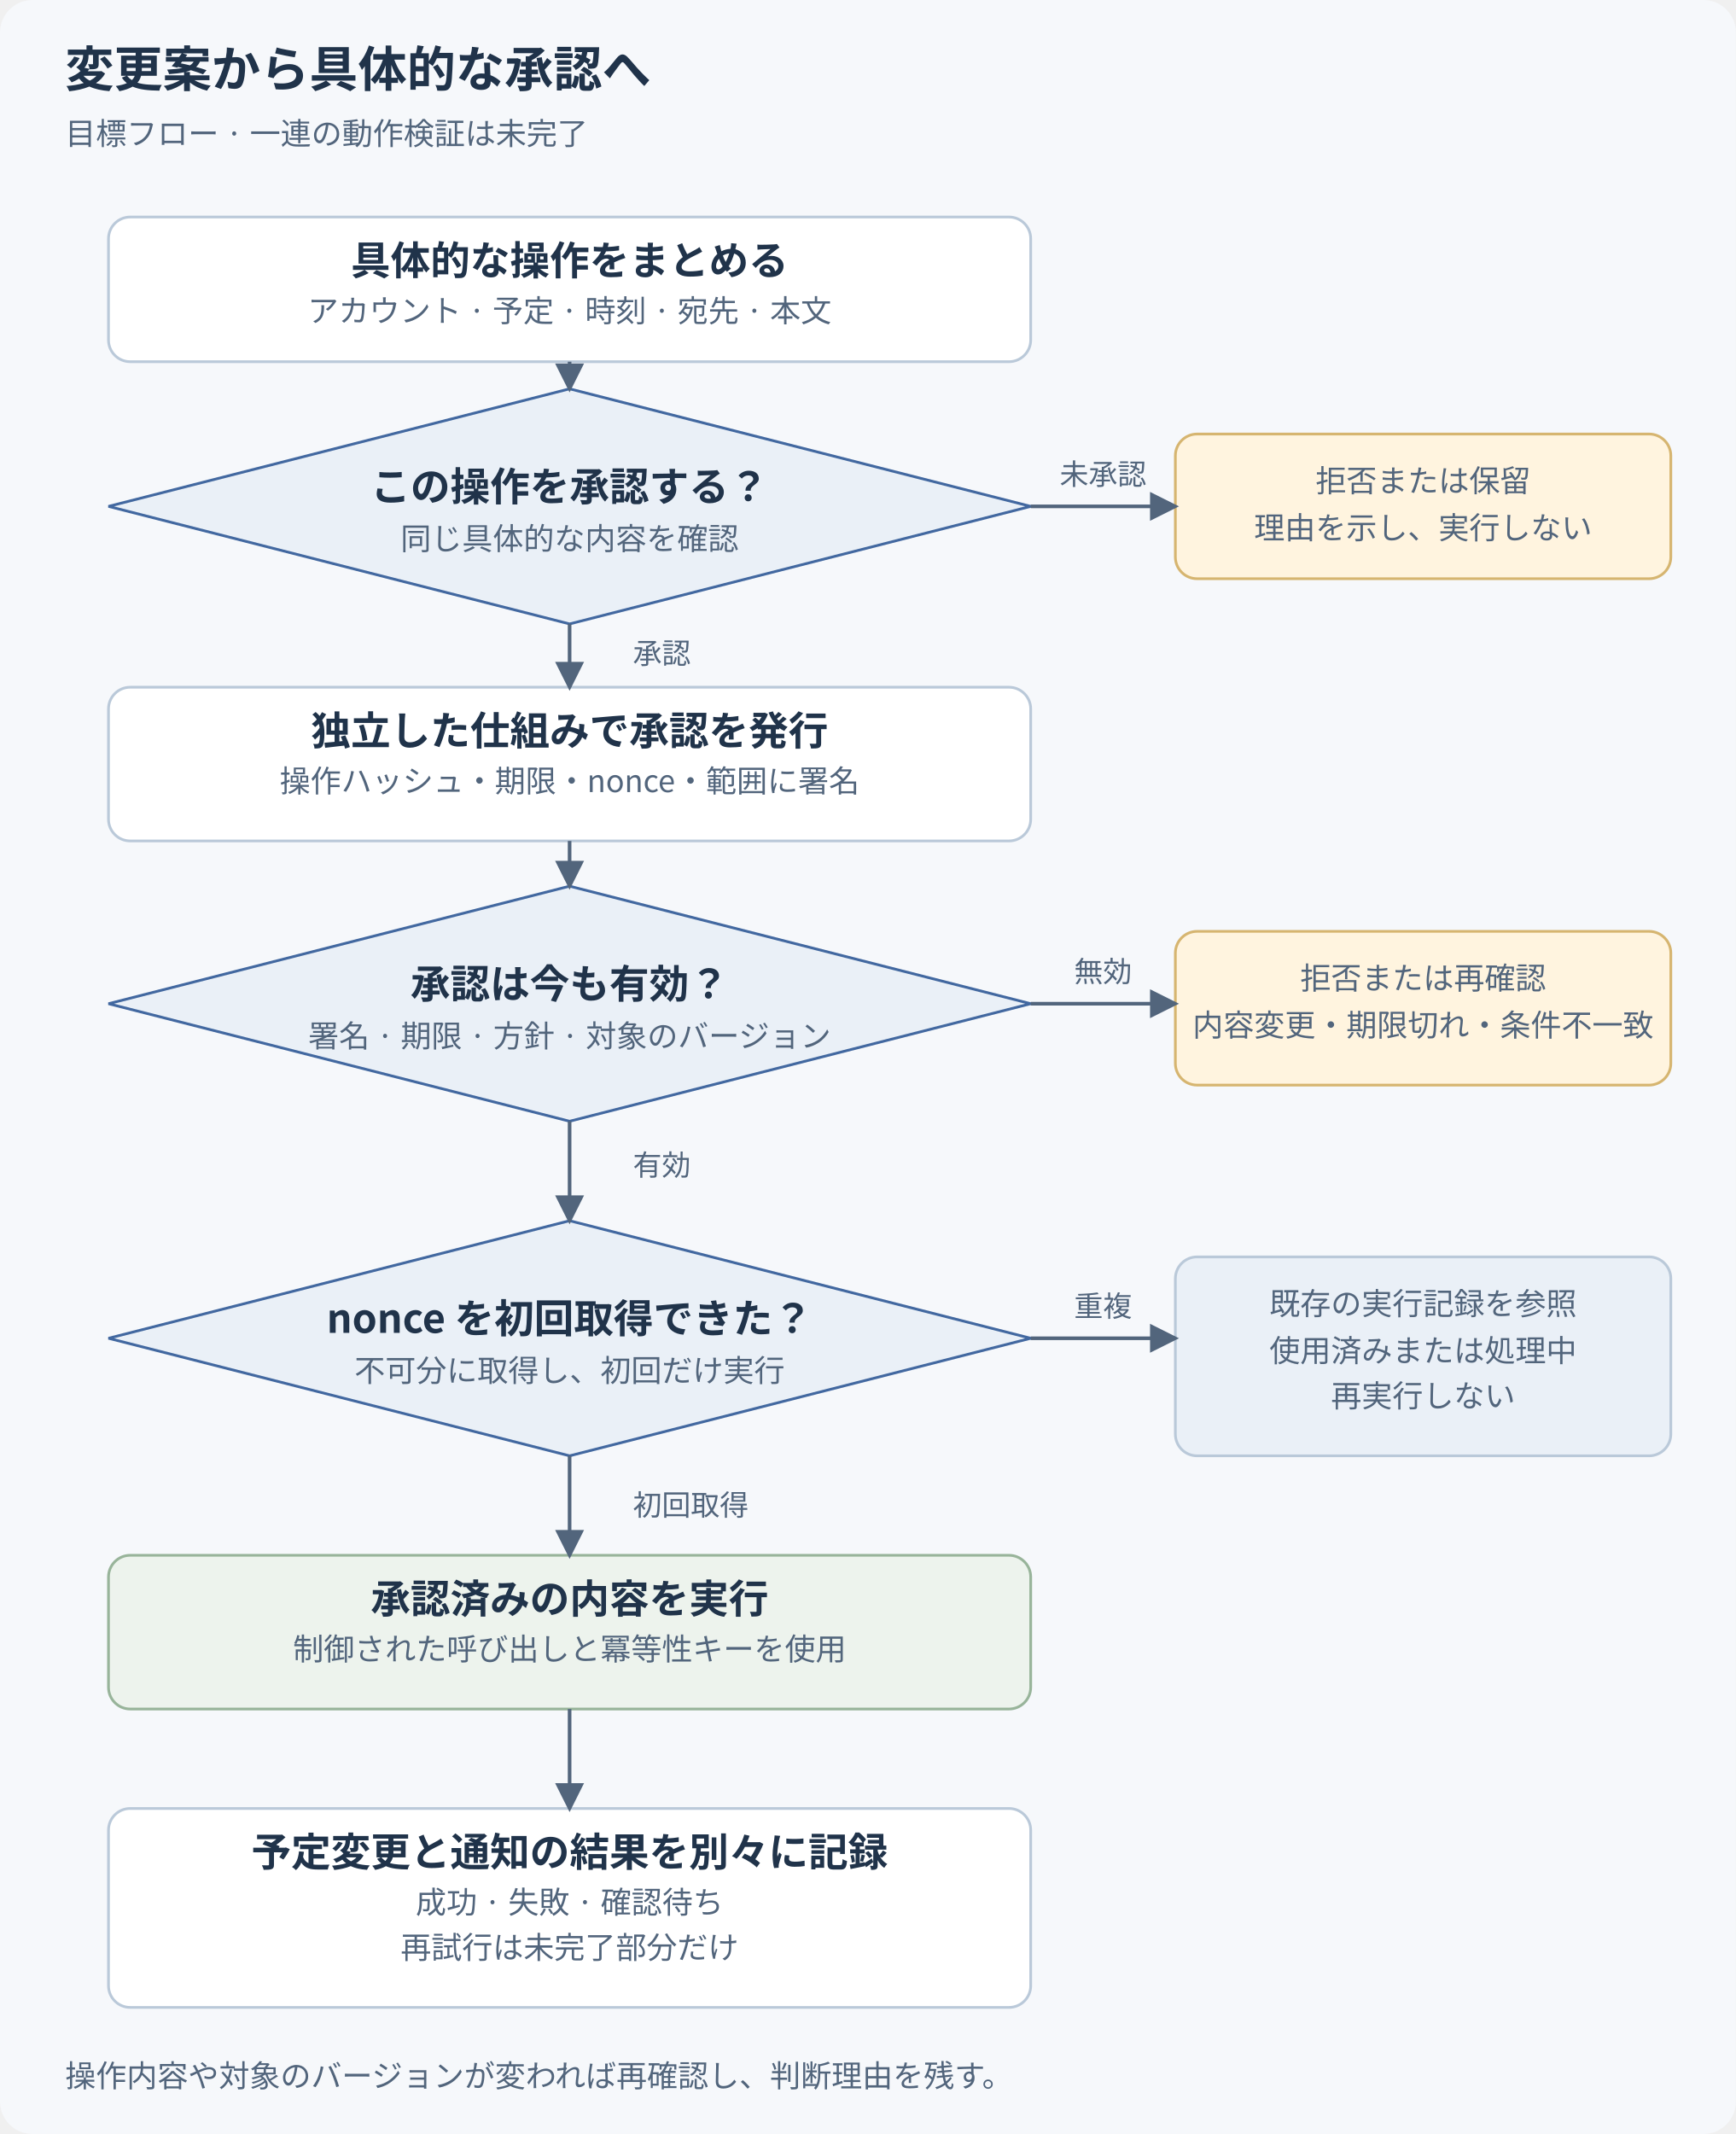
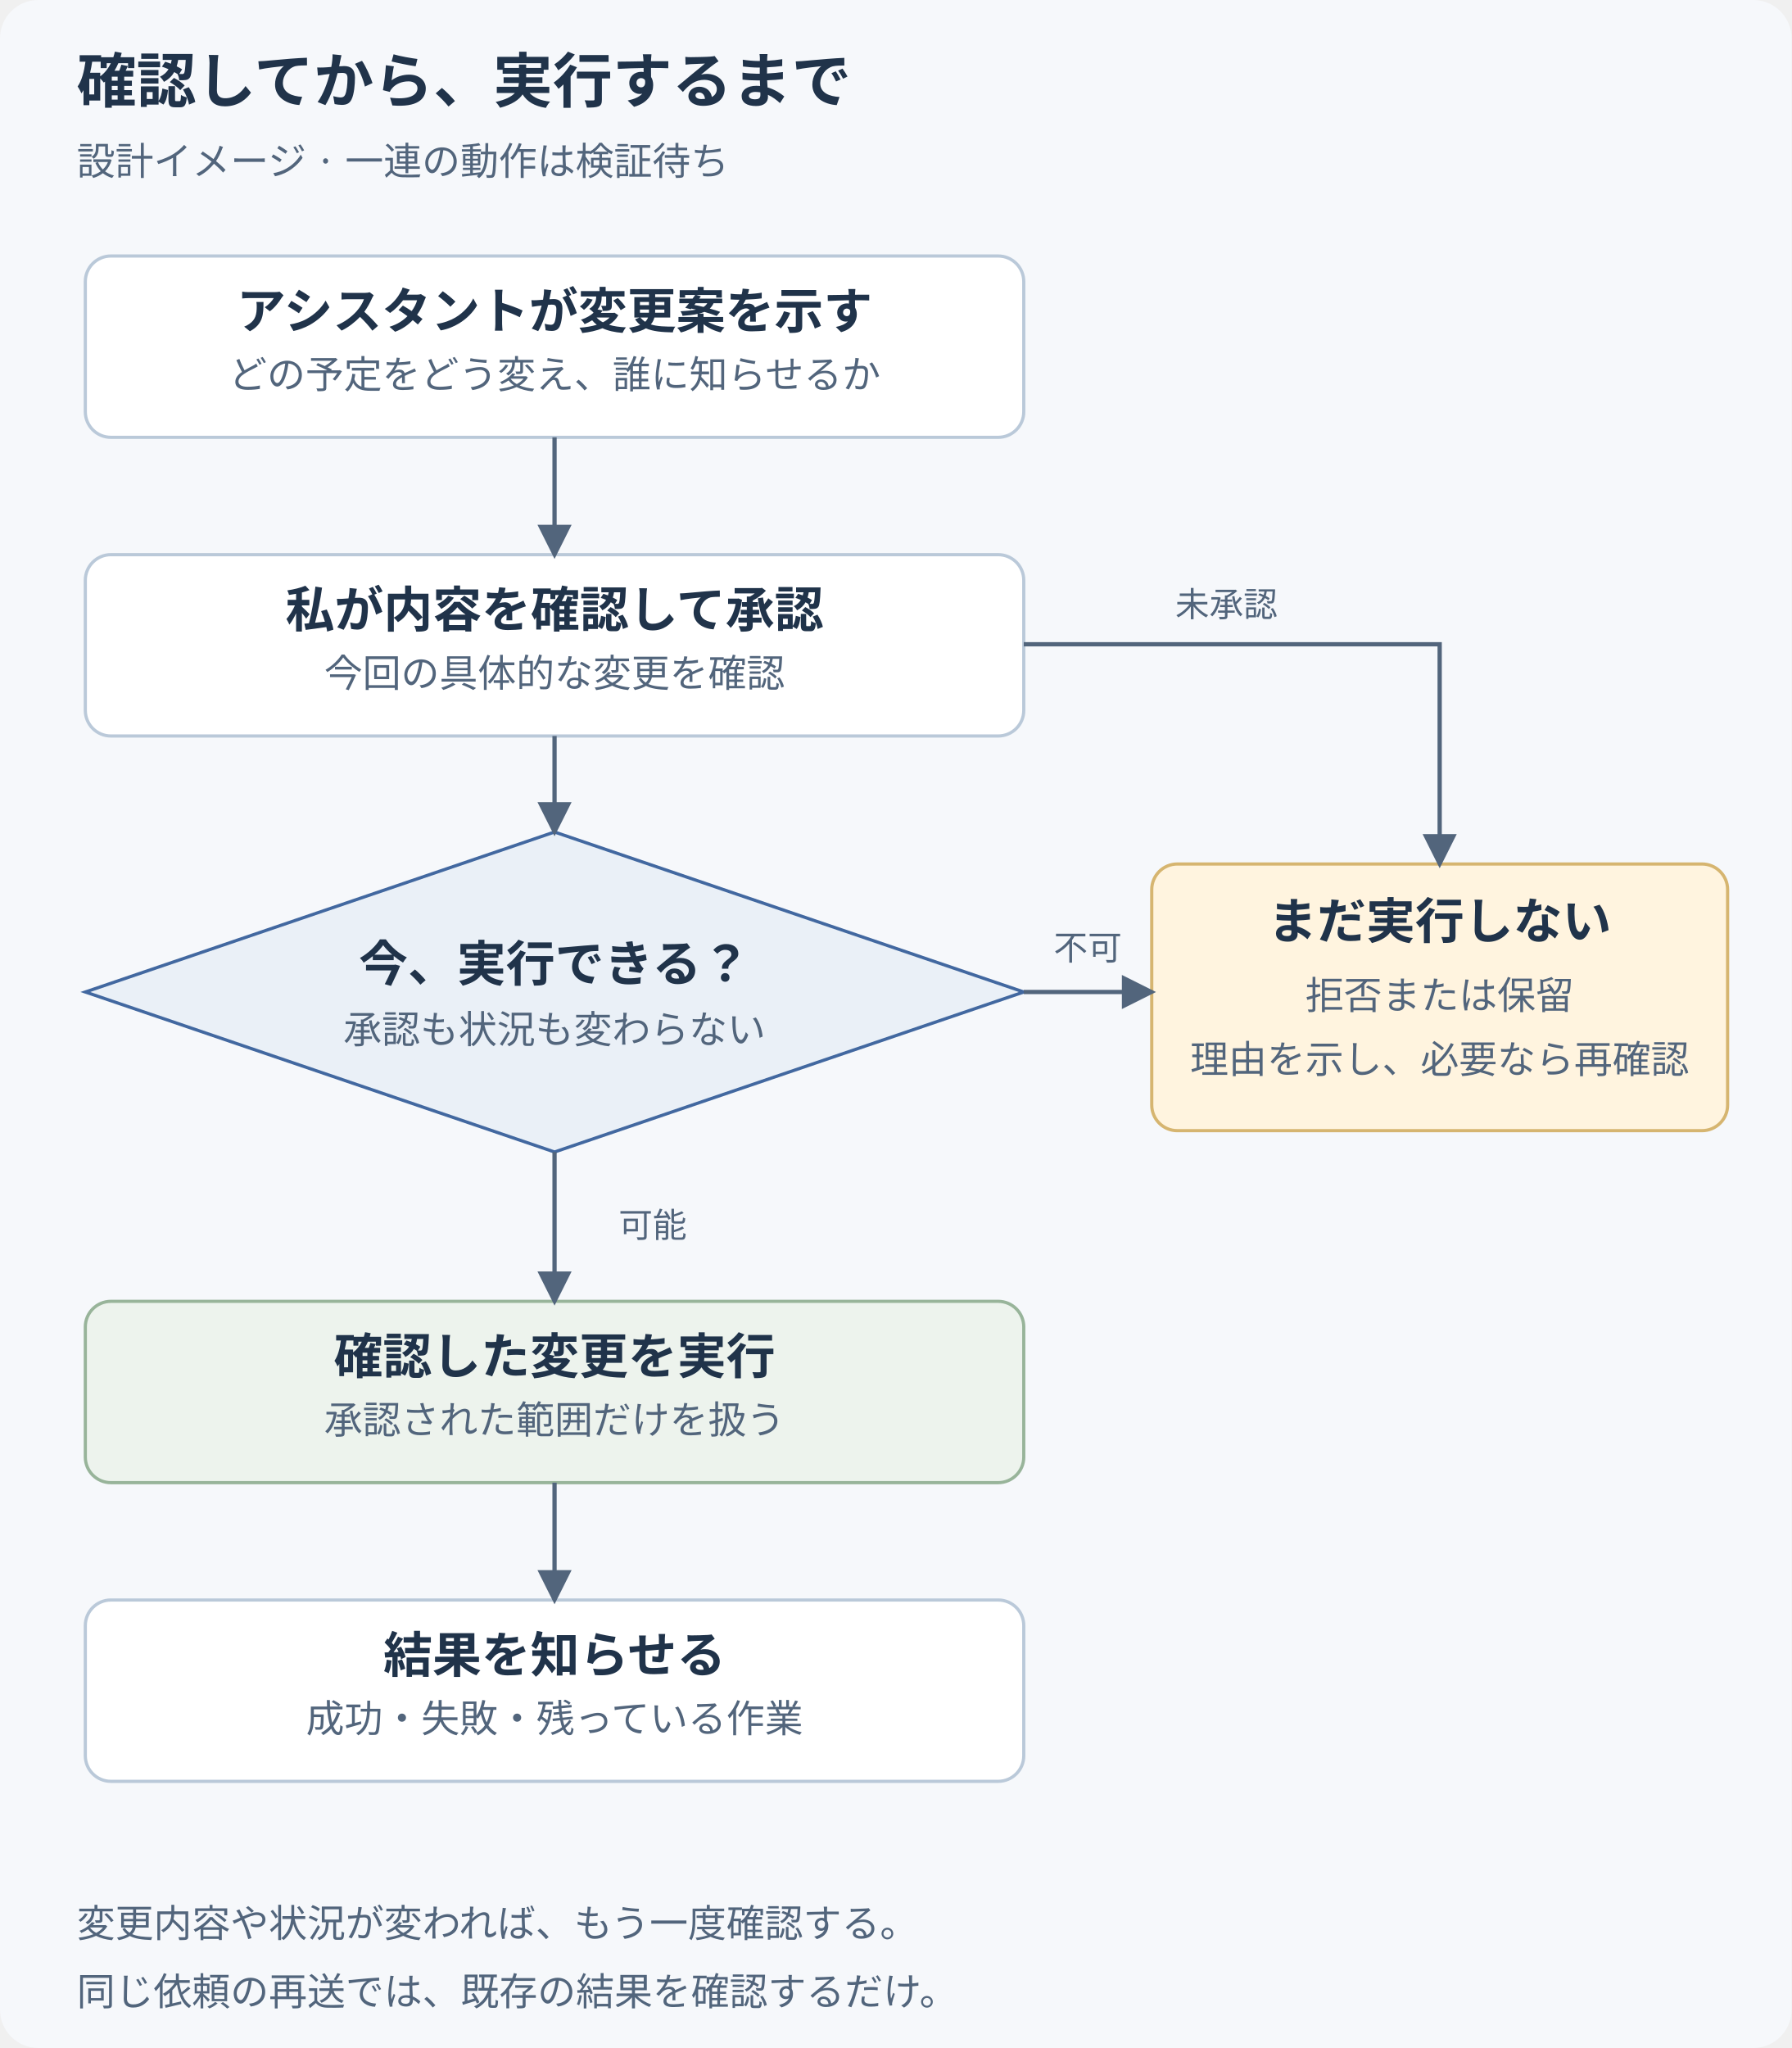
- <svg xmlns="http://www.w3.org/2000/svg" width="960" height="1180" viewBox="0 0 960 1180" role="img" aria-labelledby="title desc" xml:lang="ja">
+ <svg xmlns="http://www.w3.org/2000/svg" width="840" height="960" viewBox="0 0 840 960" role="img" aria-labelledby="title desc" xml:lang="ja">
  <defs>
    <marker id="arrow" markerWidth="8" markerHeight="8" refX="7" refY="4" orient="auto">
      <path d="M0 0L8 4L0 8Z" fill="#52657c" />
    </marker>
-     <style>text{font-family:"Noto Sans CJK JP",sans-serif;fill:#20334a} .title{font-size:27px;font-weight:700} .label{font-size:22px;font-weight:600} .sub{font-size:17px;fill:#52657c} .edge{fill:none;stroke:#52657c;stroke-width:2;marker-end:url(#arrow)} .tag{font-size:16px;fill:#52657c}</style>
+     <style>text{font-family:"Noto Sans CJK JP",sans-serif;fill:#20334a} .title{font-size:28px;font-weight:700} .label{font-size:23px;font-weight:600} .sub{font-size:18px;fill:#52657c} .edge{fill:none;stroke:#52657c;stroke-width:2;marker-end:url(#arrow)} .tag{font-size:16px;fill:#52657c}</style>
  </defs>
-   <rect width="960" height="1180" rx="18" fill="#f6f8fb" />
-   <text x="36" y="48" class="title" id="text0">変更案から具体的な承認へ</text>
-   <text x="36" y="80" class="sub" id="text1">目標フロー · 一連の動作検証は未完了</text>
-   <rect x="60" y="120" width="510" height="80" rx="12" fill="#fff" stroke="#bac9d9" stroke-width="1.5" />
-   <text x="315.0" y="152" text-anchor="middle" class="label" id="text2">具体的な操作をまとめる</text>
-   <text x="315.0" y="178" text-anchor="middle" class="sub" id="text3">アカウント · 予定 · 時刻 · 宛先 · 本文</text>
-   <path d="M315 215L570 280L315 345L60 280Z" fill="#eaf0f7" stroke="#4268a0" stroke-width="1.5" />
-   <text x="315" y="277" text-anchor="middle" class="label" id="text4">この操作を承認する？</text>
-   <text x="315" y="304" text-anchor="middle" class="sub" id="text5">同じ具体的な内容を確認</text>
-   <rect x="60" y="380" width="510" height="85" rx="12" fill="#fff" stroke="#bac9d9" stroke-width="1.5" />
-   <text x="315.0" y="412" text-anchor="middle" class="label" id="text6">独立した仕組みで承認を発行</text>
-   <text x="315.0" y="438" text-anchor="middle" class="sub" id="text7">操作ハッシュ・期限・nonce・範囲に署名</text>
-   <path d="M315 490L570 555L315 620L60 555Z" fill="#eaf0f7" stroke="#4268a0" stroke-width="1.5" />
-   <text x="315" y="552" text-anchor="middle" class="label" id="text8">承認は今も有効？</text>
-   <text x="315" y="579" text-anchor="middle" class="sub" id="text9">署名 · 期限 · 方針 · 対象のバージョン</text>
-   <path d="M315 675L570 740L315 805L60 740Z" fill="#eaf0f7" stroke="#4268a0" stroke-width="1.5" />
-   <text x="315" y="737" text-anchor="middle" class="label" id="text10">nonce を初回取得できた？</text>
-   <text x="315" y="764" text-anchor="middle" class="sub" id="text11">不可分に取得し、初回だけ実行</text>
-   <rect x="60" y="860" width="510" height="85" rx="12" fill="#edf3ed" stroke="#98b49a" stroke-width="1.5" />
-   <text x="315.0" y="892" text-anchor="middle" class="label" id="text12">承認済みの内容を実行</text>
-   <text x="315.0" y="918" text-anchor="middle" class="sub" id="text13">制御された呼び出しと冪等性キーを使用</text>
-   <rect x="60" y="1000" width="510" height="110" rx="12" fill="#fff" stroke="#bac9d9" stroke-width="1.5" />
-   <text x="315.0" y="1032" text-anchor="middle" class="label" id="text14">予定変更と通知の結果を別々に記録</text>
-   <text x="315.0" y="1058" text-anchor="middle" class="sub" id="text15">成功 · 失敗 · 確認待ち</text>
-   <text x="315.0" y="1083" text-anchor="middle" class="sub" id="text16">再試行は未完了部分だけ</text>
-   <rect x="650" y="240" width="274" height="80" rx="12" fill="#fff4df" stroke="#d6b570" stroke-width="1.5" />
-   <text x="787.0" y="272" text-anchor="middle" class="sub" id="text17">拒否または保留</text>
-   <text x="787.0" y="298" text-anchor="middle" class="sub" id="text18">理由を示し、実行しない</text>
-   <rect x="650" y="515" width="274" height="85" rx="12" fill="#fff4df" stroke="#d6b570" stroke-width="1.5" />
-   <text x="787.0" y="547" text-anchor="middle" class="sub" id="text19">拒否または再確認</text>
-   <text x="787.0" y="573" text-anchor="middle" class="sub" id="text20">内容変更・期限切れ・条件不一致</text>
-   <rect x="650" y="695" width="274" height="110" rx="12" fill="#eaf0f7" stroke="#bac9d9" stroke-width="1.5" />
-   <text x="787.0" y="727" text-anchor="middle" class="sub" id="text21">既存の実行記録を参照</text>
-   <text x="787.0" y="753" text-anchor="middle" class="sub" id="text22">使用済みまたは処理中</text>
-   <text x="787.0" y="778" text-anchor="middle" class="sub" id="text23">再実行しない</text>
-   <path d="M315 200V215" class="edge" />
-   <path d="M315 345V380" class="edge" />
-   <text x="350" y="367" text-anchor="start" class="tag" id="text24">承認</text>
-   <path d="M315 465V490" class="edge" />
-   <path d="M315 620V675" class="edge" />
-   <text x="350" y="650" text-anchor="start" class="tag" id="text25">有効</text>
-   <path d="M315 805V860" class="edge" />
-   <text x="350" y="838" text-anchor="start" class="tag" id="text26">初回取得</text>
-   <path d="M315 945V1000" class="edge" />
-   <path d="M570 280H650" class="edge" />
-   <text x="610" y="268" text-anchor="middle" class="tag" id="text27">未承認</text>
-   <path d="M570 555H650" class="edge" />
-   <text x="610" y="543" text-anchor="middle" class="tag" id="text28">無効</text>
-   <path d="M570 740H650" class="edge" />
-   <text x="610" y="728" text-anchor="middle" class="tag" id="text29">重複</text>
-   <text x="36" y="1154" text-anchor="start" class="sub" id="text30">操作内容や対象のバージョンが変われば再確認し、判断理由を残す。</text>
+   <rect width="840" height="960" rx="18" fill="#f6f8fb" />
+   <text x="36" y="48" class="title" text-anchor="start" id="text0">確認してから、実行するまで</text>
+   <text x="36" y="82" class="sub" text-anchor="start" id="text1">設計イメージ · 一連の動作は検証待ち</text>
+   <rect x="40" y="120" width="440" height="85" rx="12" fill="#fff" stroke="#bac9d9" stroke-width="1.5" />
+   <text x="260" y="154" class="label" text-anchor="middle" id="text2">アシスタントが変更案を示す</text>
+   <text x="260" y="182" class="sub" text-anchor="middle" id="text3">どの予定をどう変え、誰に知らせるか</text>
+   <rect x="40" y="260" width="440" height="85" rx="12" fill="#fff" stroke="#bac9d9" stroke-width="1.5" />
+   <text x="260" y="294" class="label" text-anchor="middle" id="text4">私が内容を確認して承認</text>
+   <text x="260" y="322" class="sub" text-anchor="middle" id="text5">今回の具体的な変更を確認</text>
+   <path d="M260 390L480 465L260 540L40 465Z" fill="#eaf0f7" stroke="#4268a0" stroke-width="1.5" />
+   <text x="260" y="460" class="label" text-anchor="middle" id="text6">今、実行できる？</text>
+   <text x="260" y="489" class="sub" text-anchor="middle" id="text7">承認も状況も変わらない</text>
+   <rect x="40" y="610" width="440" height="85" rx="12" fill="#edf3ed" stroke="#98b49a" stroke-width="1.5" />
+   <text x="260" y="644" class="label" text-anchor="middle" id="text8">確認した変更を実行</text>
+   <text x="260" y="672" class="sub" text-anchor="middle" id="text9">承認された範囲だけを扱う</text>
+   <rect x="40" y="750" width="440" height="85" rx="12" fill="#fff" stroke="#bac9d9" stroke-width="1.5" />
+   <text x="260" y="784" class="label" text-anchor="middle" id="text10">結果を知らせる</text>
+   <text x="260" y="812" class="sub" text-anchor="middle" id="text11">成功・失敗・残っている作業</text>
+   <rect x="540" y="405" width="270" height="125" rx="12" fill="#fff4df" stroke="#d6b570" stroke-width="1.5" />
+   <text x="675" y="440" class="label" text-anchor="middle" id="text12">まだ実行しない</text>
+   <text x="675" y="473" class="sub" text-anchor="middle" id="text13">拒否または保留</text>
+   <text x="675" y="503" class="sub" text-anchor="middle" id="text14">理由を示し、必要なら再確認</text>
+   <path d="M260 205V260" class="edge" />
+   <path d="M260 345V390" class="edge" />
+   <path d="M260 540V610" class="edge" />
+   <text x="290" y="580" class="tag" text-anchor="start" id="text15">可能</text>
+   <path d="M260 695V750" class="edge" />
+   <path d="M480 302H675V405" class="edge" />
+   <text x="575" y="289" class="tag" text-anchor="middle" id="text16">未承認</text>
+   <path d="M480 465H540" class="edge" />
+   <text x="510" y="450" class="tag" text-anchor="middle" id="text17">不可</text>
+   <text x="36" y="908" class="sub" text-anchor="start" id="text18">変更内容や状況が変われば、もう一度確認する。</text>
+   <text x="36" y="940" class="sub" text-anchor="start" id="text19">同じ依頼の再送では、既存の結果を確認するだけ。</text>
</svg>
